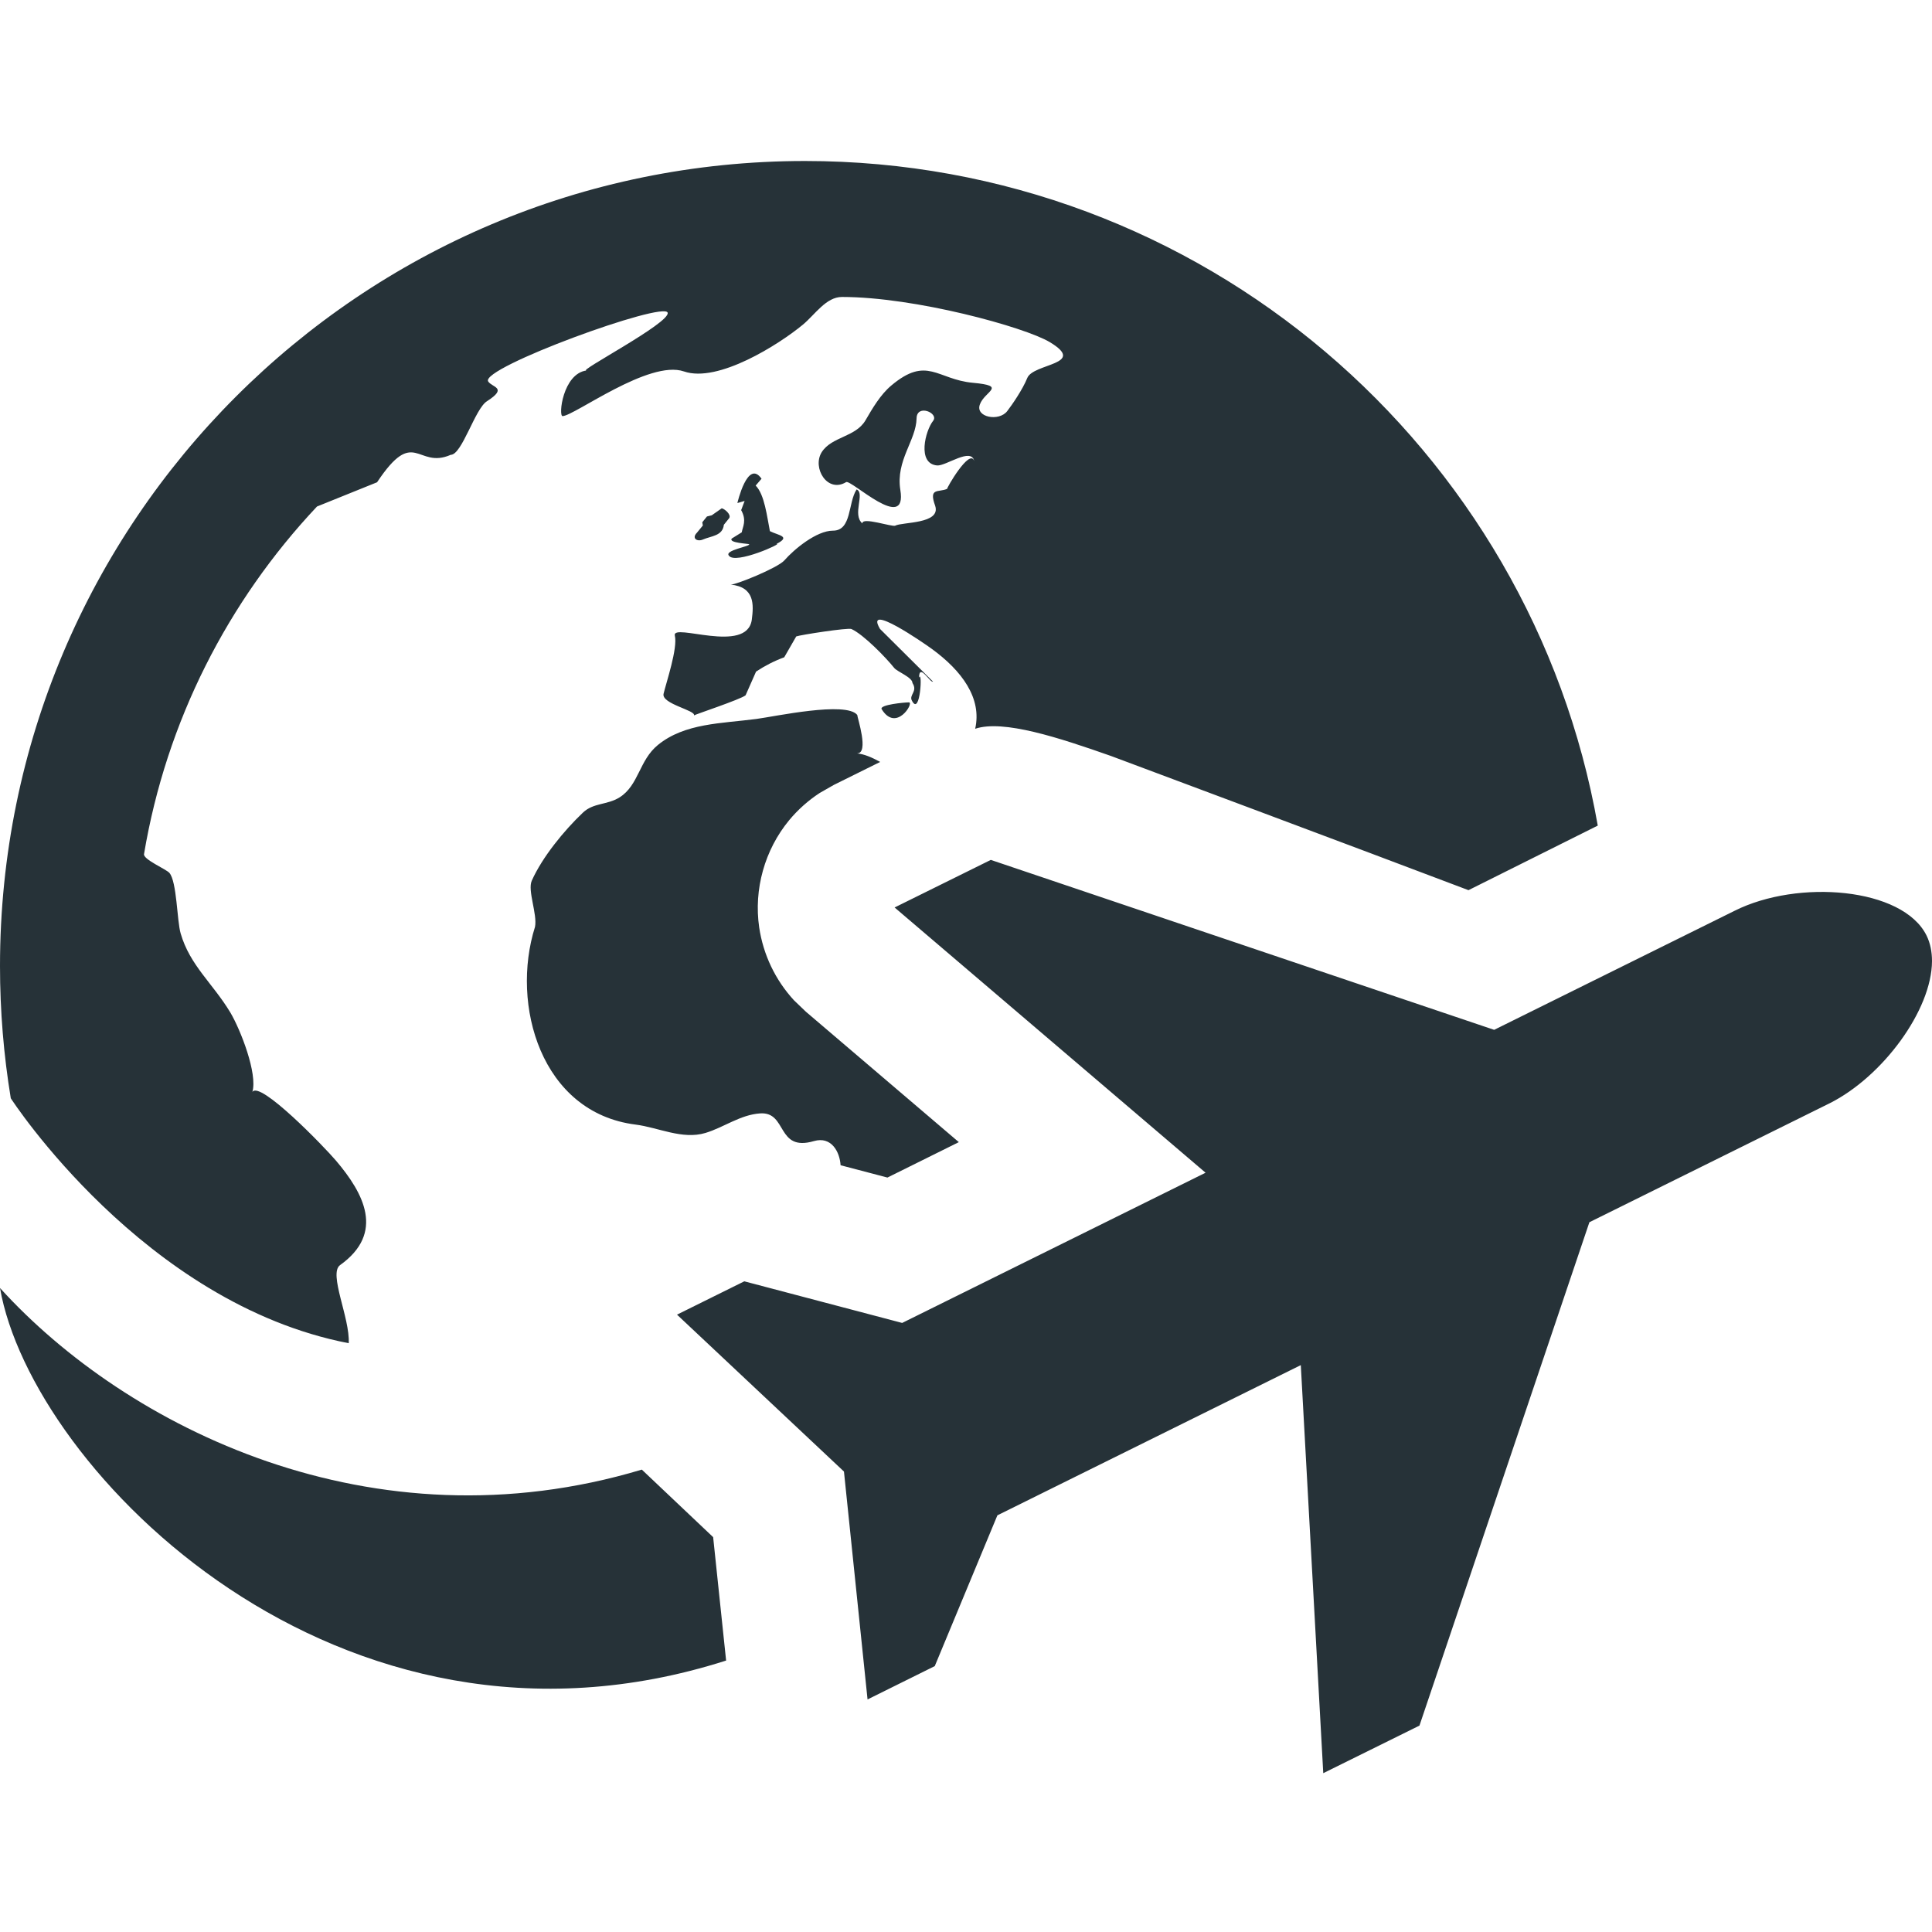
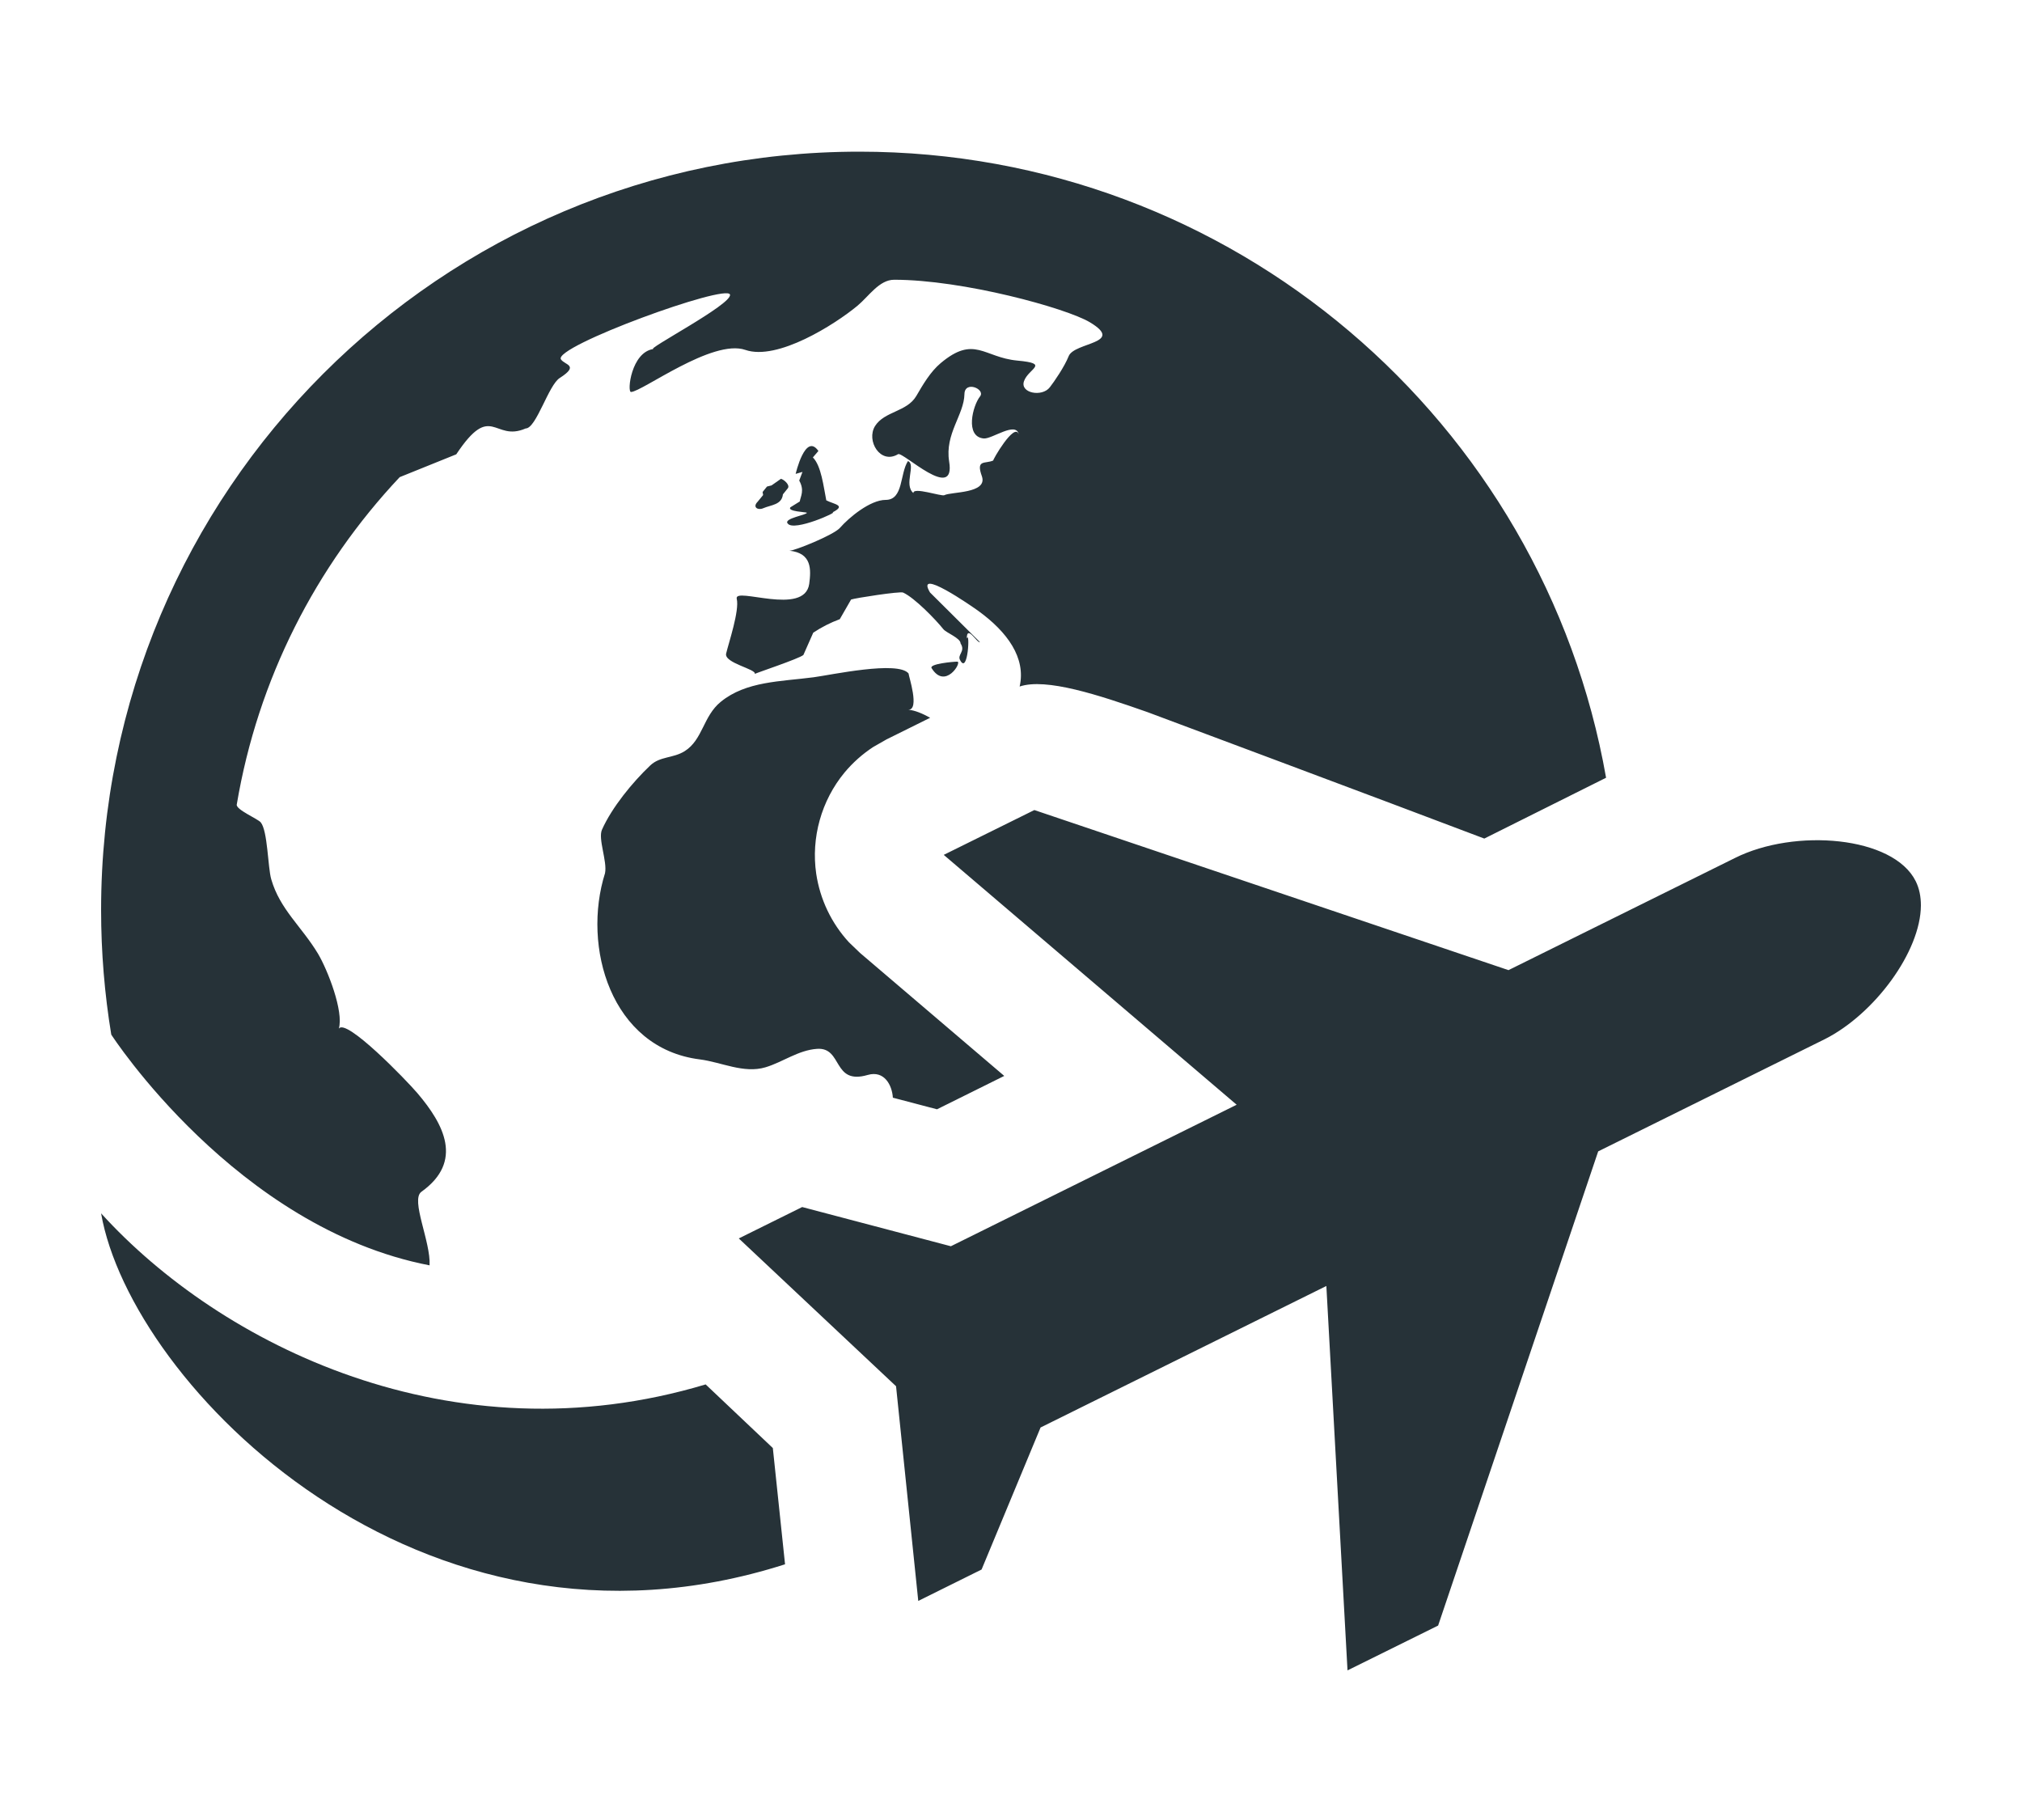
- <svg xmlns="http://www.w3.org/2000/svg" width="24" height="24" fill-rule="evenodd" clip-rule="evenodd">
+ <svg xmlns="http://www.w3.org/2000/svg" width="50" height="45" viewBox="0 0 24 24" fill-rule="evenodd" clip-rule="evenodd">
  <path d="M11.207 16.434l3.769-1.866-3.863-3.295 1.195-.591 6.253 2.111 2.987-1.479c.788-.395 2.089-.289 2.384.307.047.095.068.203.068.319-.003.609-.613 1.434-1.269 1.764l-2.987 1.479-2.111 6.253-1.195.591-.279-5.069-3.769 1.866-.778 1.873-.835.414-.293-2.831-2.074-1.949.836-.414 1.961.517zm-2.187 4.194c-4.82 1.541-8.629-2.376-9.02-4.628 1.573 1.733 4.624 3.261 7.973 2.256l.886.839.161 1.533zm-8.886-6.985c-.088-.535-.134-1.084-.134-1.643 0-5.523 4.477-10 10-10 4.927 0 9.023 3.565 9.848 8.256l-1.606.802c-1.25-.475-4.441-1.667-4.441-1.667-.645-.227-1.339-.455-1.687-.338.086-.379-.164-.72-.541-.994-.093-.068-.844-.588-.641-.246l.658.654c-.033.022-.173-.238-.173-.048.044-.112.016.483-.087.288-.045-.074.075-.115.005-.222 0-.071-.189-.14-.227-.188-.104-.13-.381-.415-.531-.483-.041-.019-.636.073-.686.092l-.149.259c-.125.046-.24.105-.35.178l-.13.294c-.058.05-.638.242-.641.25.025-.063-.406-.143-.378-.268.032-.137.178-.567.14-.723-.04-.165.895.236.956-.197.024-.187.038-.406-.262-.437.057.006.58-.205.666-.3.122-.14.401-.37.604-.37.236 0 .185-.344.294-.512.109.044-.059.313.072.422-.008-.085.371.047.408.028.087-.047.571-.019.496-.247-.084-.231.042-.162.15-.211-.019.008.283-.515.335-.344-.035-.176-.35.062-.46.054-.254-.021-.147-.434-.05-.555.074-.096-.203-.213-.206-.03-.005.274-.26.522-.202.887.091.549-.612-.132-.673-.095-.234.141-.424-.178-.304-.371.124-.196.42-.186.544-.396.086-.148.186-.32.321-.433.445-.374.568-.075 1.012-.034.435.04.147.103.088.27-.058.159.238.215.34.082.059-.076.192-.269.249-.411.074-.185.751-.164.278-.447-.312-.186-1.67-.56-2.58-.56-.197 0-.334.218-.484.343-.297.246-1.056.729-1.479.582-.433-.149-1.359.55-1.507.555-.055.003.002-.529.298-.567-.129.018 1.039-.59 1.007-.717-.038-.15-2.332.685-2.23.853.048.076.249.076-.013.245-.15.09-.311.667-.452.667-.421.184-.447-.362-.915.341l-.746.301c-1.106 1.175-1.871 2.664-2.149 4.318-.011.067.278.188.316.234.093.112.093.593.139.751.115.398.399.62.617.982.128.216.341.762.274.988.091-.148.892.68 1.038.852.345.406.612.898.051 1.299-.146.106.125.658.108.97-2.552-.493-4.198-3.043-4.198-3.043zm10.308.832c-.01-.166-.114-.363-.331-.3-.47.137-.327-.368-.669-.344-.247.017-.45.174-.679.243-.288.086-.583-.068-.868-.104-1.173-.148-1.555-1.488-1.249-2.456.031-.158-.095-.452-.04-.574.131-.293.401-.623.635-.845.131-.125.301-.093.456-.19.239-.151.242-.461.476-.651.334-.272.789-.266 1.224-.323.231-.031 1.113-.222 1.252-.05 0 .031.151.48-.003.478l-.013-.001.013.001c.089.008.186.05.288.106l-.575.285-.177.101c-.142.093-.27.207-.378.337-.305.369-.442.859-.373 1.333.025.168.075.332.148.485.073.153.169.295.284.42l.147.141 1.901 1.621-.887.44-.582-.153zm.51-5.666c-.029-.055.285-.084.341-.084.062.007-.162.376-.341.084zm-1.792-2.56l.09-.026-.043.114c.072.129.019.206.007.276l-.124.077c-.044.056.215.063.217.071.01.028-.312.074-.252.142.079.114.687-.162.59-.146.187-.095.024-.105-.081-.159-.036-.179-.066-.456-.177-.566l.073-.085c-.173-.249-.3.302-.3.302zm-.43.454c-.071.029-.141-.016-.072-.086l.073-.089-.007-.04.058-.072.06-.015.124-.087c.036.008.121.078.092.123l-.066.082c-.015.139-.155.138-.26.183l-.002.001.002-.001-.002.001z" fill="#263238" />
</svg>
